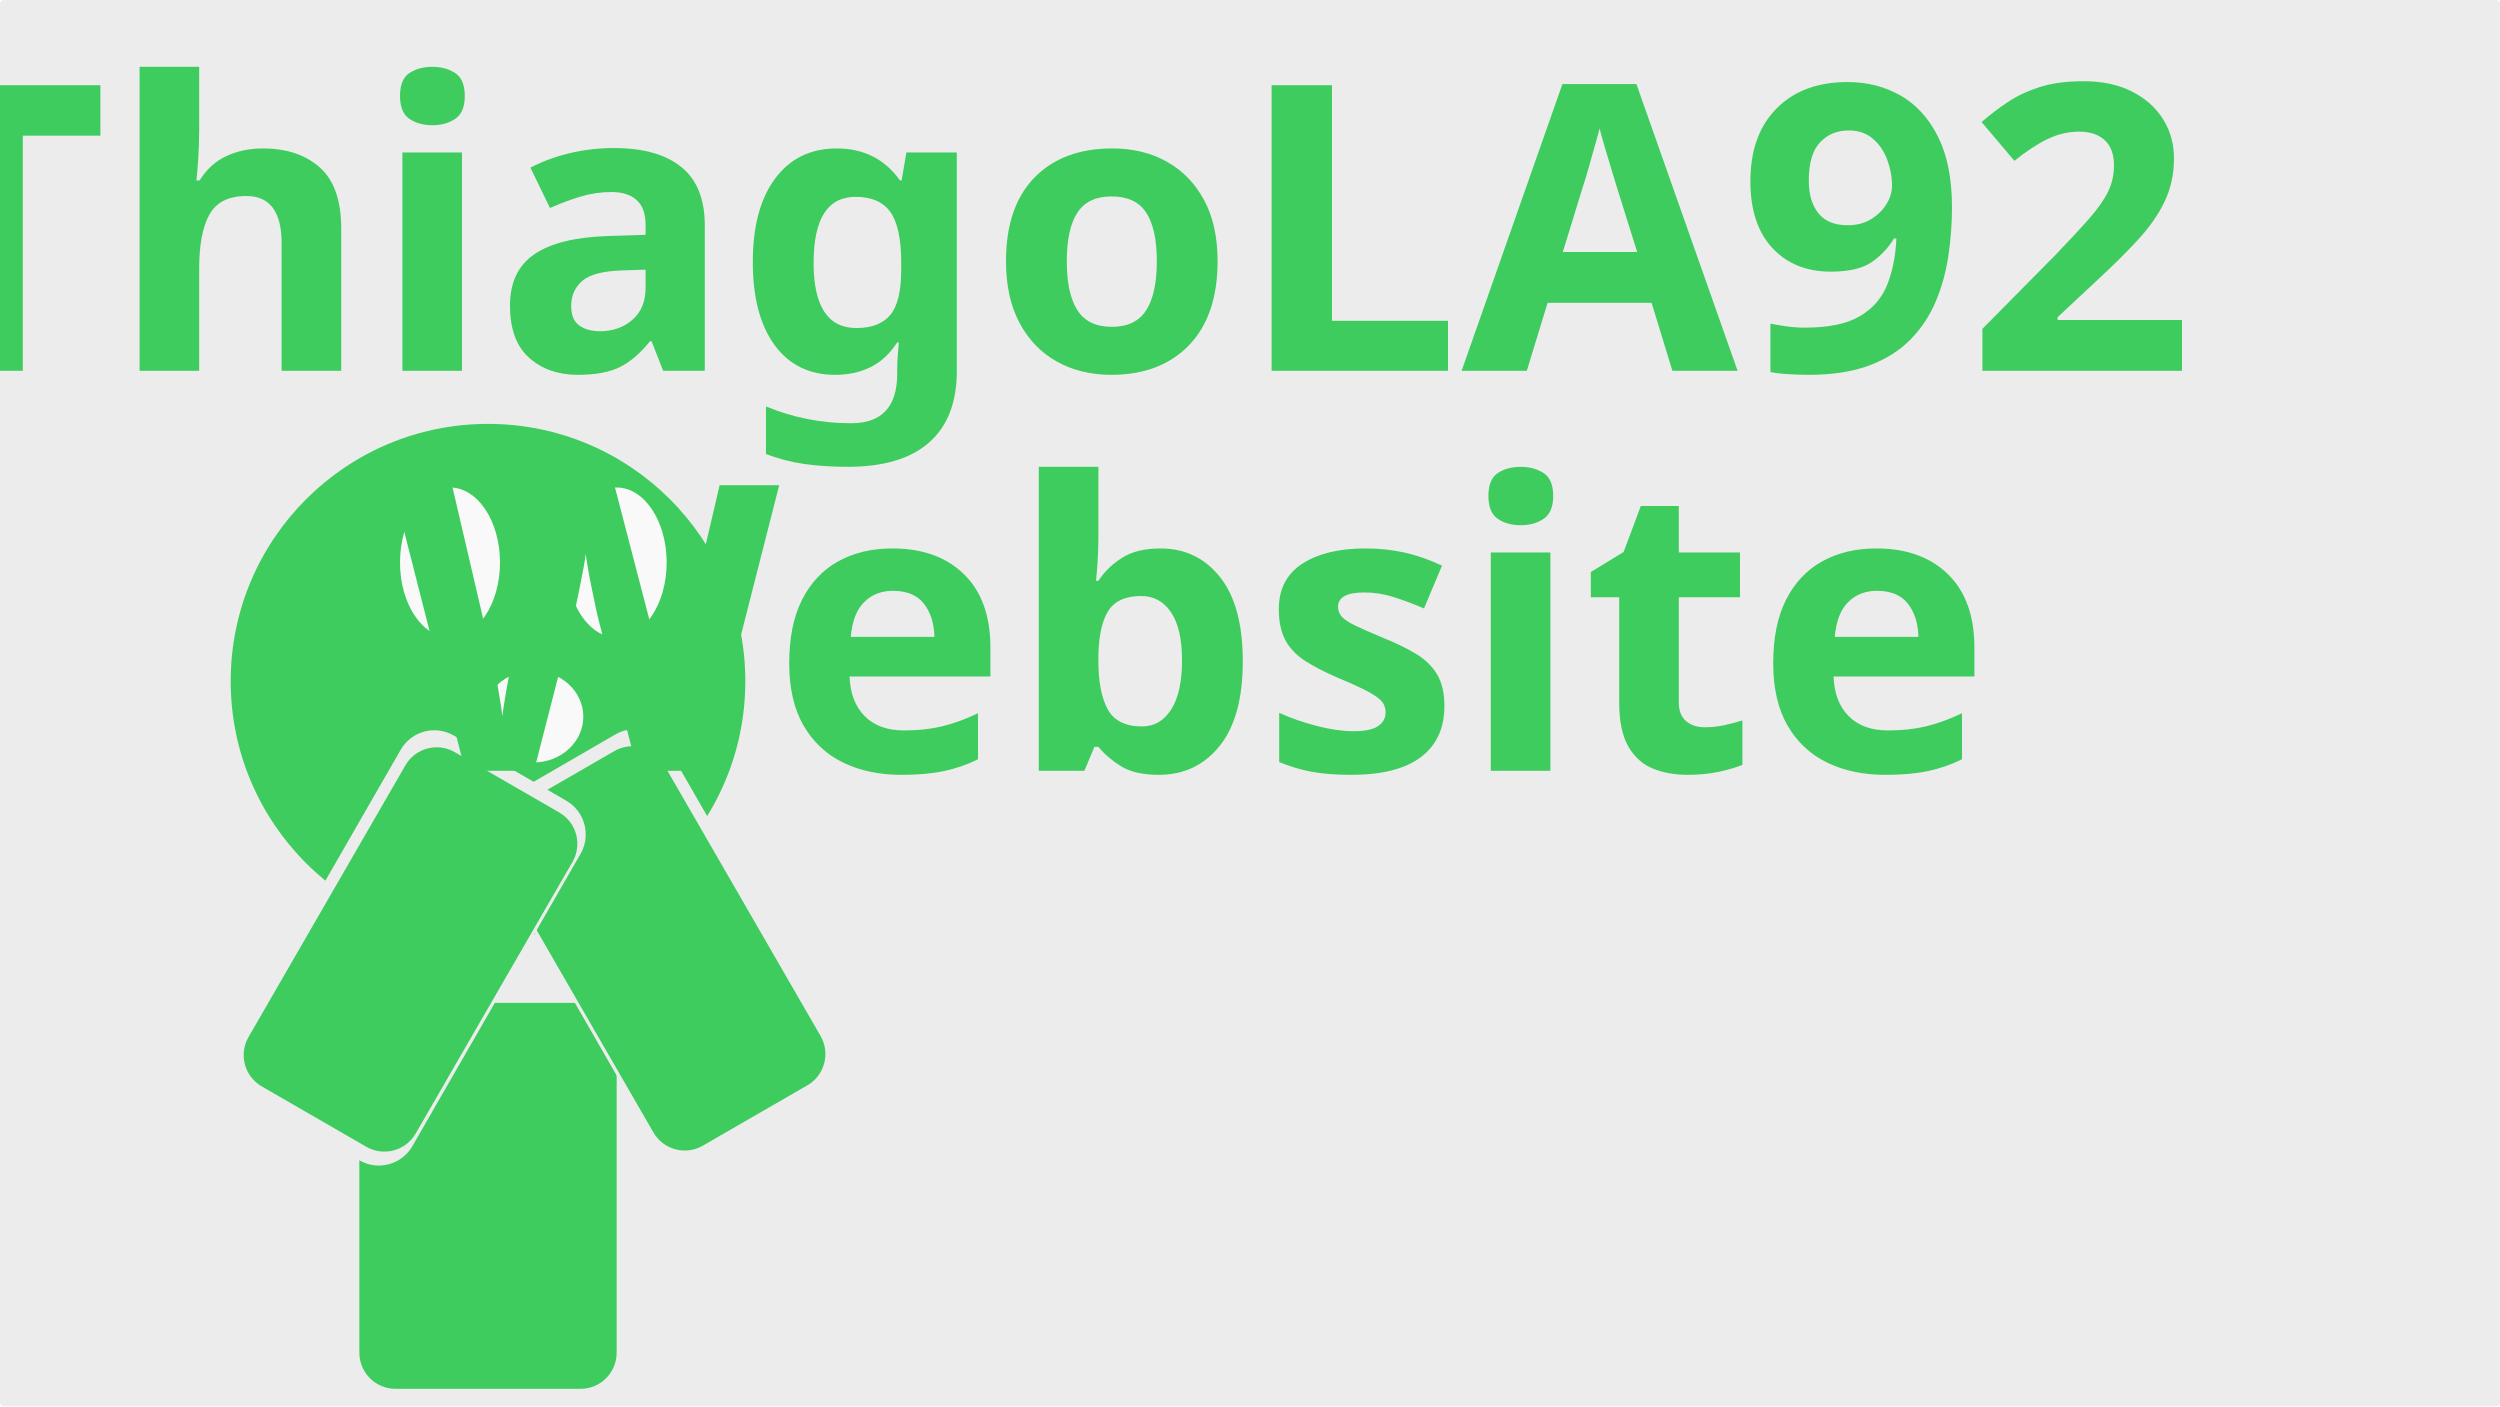
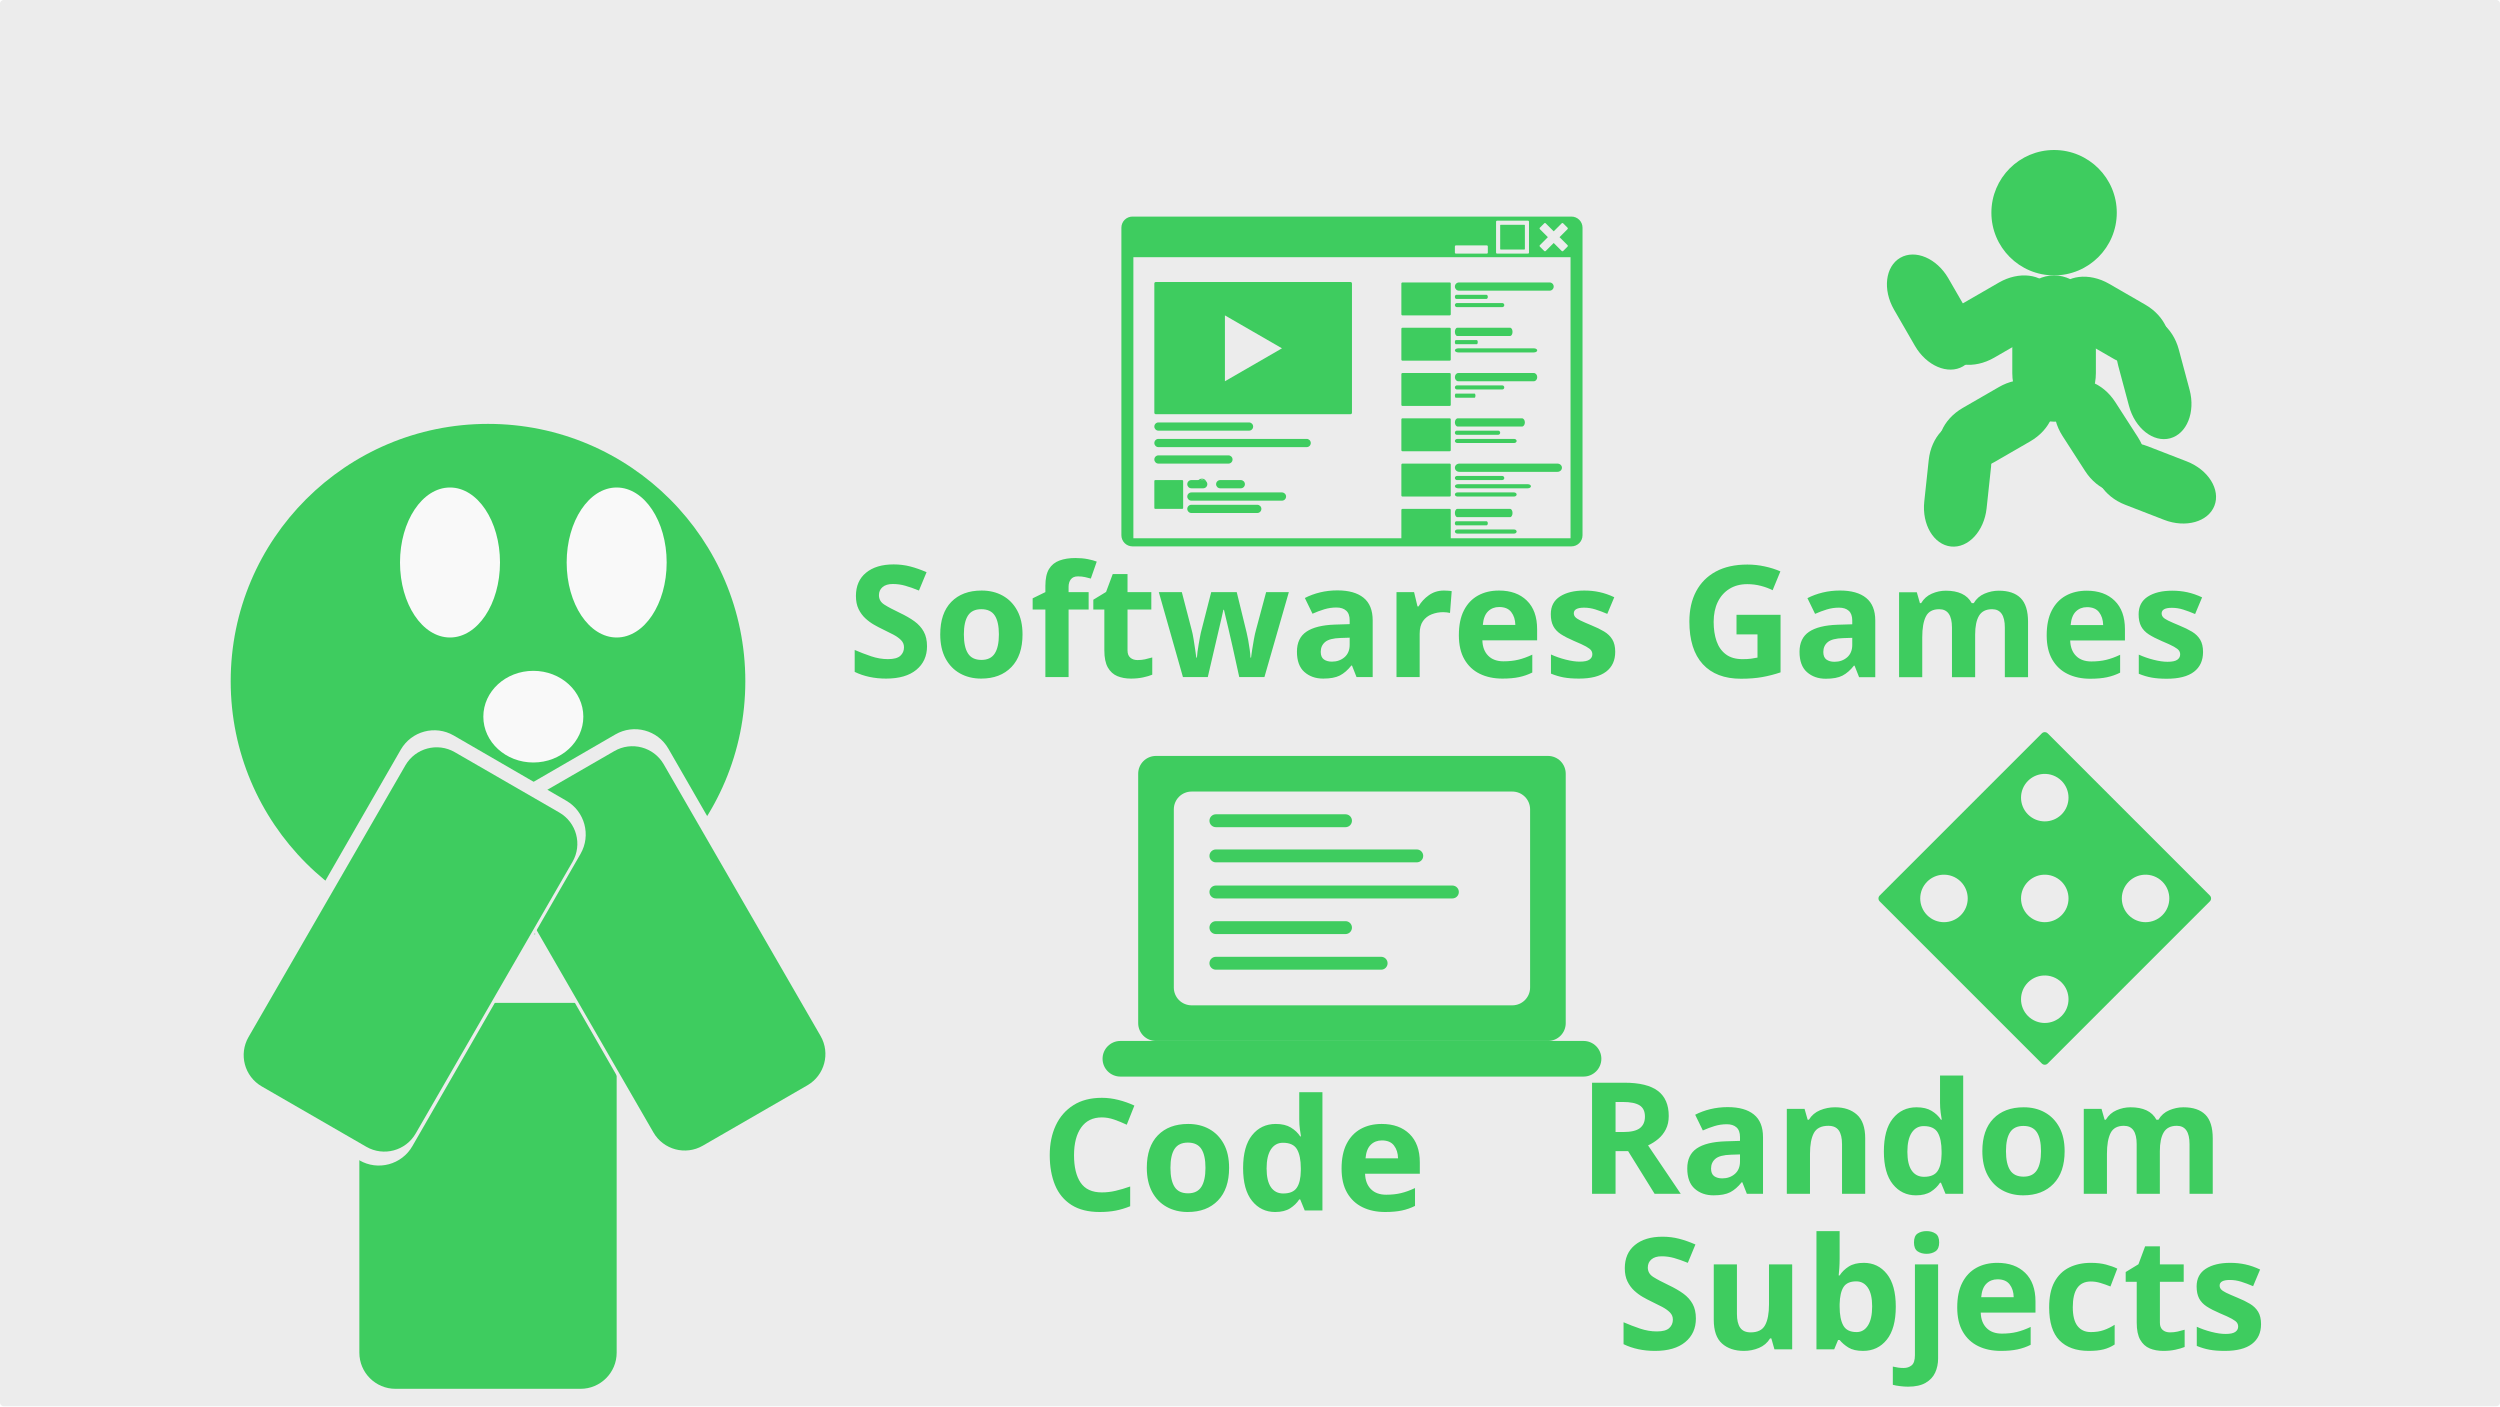
- <svg xmlns="http://www.w3.org/2000/svg" width="1200" height="675" viewBox="0 0 1200 675" version="1.1" id="svg1">
-   <defs id="defs1">
-     </defs>
+ <svg xmlns="http://www.w3.org/2000/svg" width="1200" height="675" viewBox="0 0 1200 675" version="1.1" id="svg1" xml:space="preserve">
+   <defs id="defs1" />
  <g id="layer1">
    <rect style="fill:#ececec;fill-opacity:1;stroke-width:1.077;-inkscape-stroke:none" id="rect3" width="1200" height="675" x="1.0658141e-13" y="-3.5527137e-14" ry="1.783" />
    <g id="g4" transform="translate(0,14)">
      <g id="g3">
        <circle style="fill:#3ecc5f;fill-opacity:1;stroke-width:6.075;-inkscape-stroke:none" id="path10" cx="234.244" cy="312.977" r="123.512" />
        <ellipse style="fill:#f9f9f9;fill-opacity:1;stroke-width:1.02;-inkscape-stroke:none" id="path2" cx="216" cy="256" rx="24" ry="36" />
        <ellipse style="fill:#f9f9f9;fill-opacity:1;stroke-width:1.02;-inkscape-stroke:none" id="path2-5" cx="296" cy="256" rx="24" ry="36" />
        <ellipse style="fill:#f9f9f9;fill-opacity:1;stroke-width:0.797;-inkscape-stroke:none" id="path2-2" cx="256" cy="330" rx="24" ry="22" />
      </g>
      <rect style="fill:#3ecc5f;fill-opacity:1;stroke-width:5.108;-inkscape-stroke:none" id="rect10" width="123.512" height="185.267" x="172.488" y="467.366" ry="17.341" />
      <g id="g1">
        <rect style="fill:#ececec;fill-opacity:1;stroke-width:4.759;-inkscape-stroke:none" id="rect10-6-6" width="99.741" height="199.136" x="6.111" y="440.994" ry="18.639" transform="matrix(0.8652713,-0.5013038,0.4986928,0.8667788,0,0)" />
        <rect style="fill:#3ecc5f;fill-opacity:1;stroke-width:4.423;-inkscape-stroke:none" id="rect10-6" width="92.634" height="185.267" x="6.838" y="447.534" ry="17.341" transform="rotate(-30)" />
      </g>
      <g id="g2">
        <rect style="fill:#ececec;fill-opacity:1;stroke-width:4.759;-inkscape-stroke:none" id="rect10-6-6-1" width="99.741" height="199.136" x="-438.949" y="184.188" ry="18.639" transform="matrix(-0.8652713,-0.5013038,-0.4986928,0.8667788,0,0)" />
        <rect style="fill:#3ecc5f;fill-opacity:1;stroke-width:4.423;-inkscape-stroke:none" id="rect10-6-8" width="92.634" height="185.267" x="-437.834" y="191.399" ry="17.341" transform="matrix(-0.8660254,-0.5,-0.5,0.8660254,0,0)" />
      </g>
    </g>
-     <text xml:space="preserve" style="font-weight:bold;font-size:192px;line-height:1;font-family:Manjari;-inkscape-font-specification:'Manjari Bold';text-align:center;text-anchor:middle;fill:#3ecc5f;fill-opacity:1;stroke-width:1.161;-inkscape-stroke:none" x="672" y="178" id="text1">
-       <tspan x="672" y="178" id="tspan3">ThiagoLA92</tspan>
-       <tspan x="672" y="370" id="tspan6">   Website</tspan>
-       <tspan x="672" y="562" id="tspan1" />
+     <text xml:space="preserve" style="font-weight:bold;font-size:192px;line-height:1;font-family:Manjari;-inkscape-font-specification:'Manjari Bold';text-align:center;text-anchor:middle;fill:#3ecc5f;fill-opacity:1;stroke-width:1.161;-inkscape-stroke:none" x="768" y="224" id="text1">
+       <tspan x="768" y="224" id="tspan4" />
+       <tspan x="768" y="416" id="tspan1" />
+     </text>
+     <g id="layer1-3" transform="matrix(1.253954,0,0,1.253954,904.1333,68.3971)">
+       <circle style="fill:#3ecc5f;fill-opacity:1;stroke-width:1.394;-inkscape-stroke:none" id="path1" cx="65.255" cy="26.873" r="24" />
+       <rect style="fill:#3ecc5f;fill-opacity:1;stroke-width:1.449;-inkscape-stroke:none" id="rect1" width="32" height="56" x="49.255" y="50.873" ry="18.667" />
+       <rect style="fill:#3ecc5f;fill-opacity:1;stroke-width:1.161;-inkscape-stroke:none" id="rect1-5" width="24" height="48" x="-27.679" y="85.805" ry="16" transform="rotate(-60)" />
+       <rect style="fill:#3ecc5f;fill-opacity:1;stroke-width:1.161;-inkscape-stroke:none" id="rect1-5-7" width="24" height="48" x="68.497" y="-27.426" ry="16" transform="rotate(60)" />
+       <rect style="fill:#3ecc5f;fill-opacity:1;stroke-width:1.161;-inkscape-stroke:none" id="rect1-5-2" width="24" height="48" x="64.633" y="89.766" ry="16" transform="rotate(-15)" />
+       <rect style="fill:#3ecc5f;fill-opacity:1;stroke-width:1.161;-inkscape-stroke:none" id="rect1-5-2-61" width="24" height="48" x="103.138" y="-7.426" ry="16" transform="rotate(60)" />
+       <rect style="fill:#3ecc5f;fill-opacity:1;stroke-width:1.161;-inkscape-stroke:none" id="rect1-5-2-61-2" width="24" height="48" x="30.128" y="103.022" ry="16" transform="rotate(6.119774)" />
+       <rect style="fill:#3ecc5f;fill-opacity:1;stroke-width:1.161;-inkscape-stroke:none" id="rect1-5-2-61-2-7" width="24" height="48" x="-3.258" y="115.51" ry="16" transform="rotate(-32.78752)" />
+       <rect style="fill:#3ecc5f;fill-opacity:1;stroke-width:1.161;-inkscape-stroke:none" id="rect1-5-2-61-2-7-2" width="24" height="48" x="-95.864" y="120.337" ry="16" transform="rotate(-68.80733)" />
+       <rect style="fill:#3ecc5f;fill-opacity:1;stroke-width:1.161;-inkscape-stroke:none" id="rect1-5-2-6" width="24" height="48" x="-28.537" y="41.407" ry="16" transform="rotate(-30)" />
+     </g>
+     <path id="rect19" style="fill:#3ecc5f;fill-opacity:1;stroke-width:1.183;-inkscape-stroke:none" d="m 981.489,351.428 c -0.506,1e-5 -1.012,0.194 -1.4,0.582 l -77.842,77.842 c -0.776,0.776 -0.776,2.025 0,2.801 l 77.842,77.842 c 0.776,0.776 2.025,0.776 2.801,0 l 77.842,-77.842 c 0.776,-0.776 0.776,-2.025 0,-2.801 l -77.842,-77.842 c -0.388,-0.388 -0.894,-0.582 -1.4,-0.582 z m -0.81,20.07 a 11.401,11.401 0 0 1 8.873,3.31 11.401,11.401 0 0 1 0,16.122 11.401,11.401 0 0 1 -16.122,0 11.401,11.401 0 0 1 0,-16.122 11.401,11.401 0 0 1 7.25,-3.31 z m -48.381,48.381 a 11.401,11.401 0 0 1 8.873,3.31 11.401,11.401 0 0 1 0,16.122 11.401,11.401 0 0 1 -16.122,0 11.401,11.401 0 0 1 0,-16.122 11.401,11.401 0 0 1 7.25,-3.31 z m 48.381,0 a 11.401,11.401 0 0 1 8.873,3.31 11.401,11.401 0 0 1 0,16.122 11.401,11.401 0 0 1 -16.122,0 11.401,11.401 0 0 1 0,-16.122 11.401,11.401 0 0 1 7.25,-3.31 z m 48.378,0 a 11.401,11.401 0 0 1 8.876,3.31 11.401,11.401 0 0 1 0,16.122 11.401,11.401 0 0 1 -16.122,0 11.401,11.401 0 0 1 0,-16.122 11.401,11.401 0 0 1 7.247,-3.31 z m -48.379,48.381 a 11.401,11.401 0 0 1 8.873,3.31 11.401,11.401 0 0 1 0,16.122 11.401,11.401 0 0 1 -16.122,1e-5 11.401,11.401 0 0 1 0,-16.122 11.401,11.401 0 0 1 7.25,-3.31 z" />
+     <g id="layer1-36" transform="matrix(1.976265,0,0,1.976265,522.4587,88.14448)">
+       <path id="rect2" style="fill:#3ecc5f;stroke-width:3.675;-inkscape-stroke:none" d="M 10.699,8 C 9.204,8 8,9.204 8,10.699 v 74.705 c 0,1.495 1.204,2.699 2.699,2.699 H 117.301 c 1.495,0 2.699,-1.204 2.699,-2.699 V 10.699 C 120,9.204 118.796,8 117.301,8 Z m 88.555,1 h 7.492 C 106.886,9 107,9.114 107,9.254 V 16.746 C 107,16.886 106.886,17 106.746,17 H 99.254 C 99.114,17 99,16.886 99,16.746 V 9.254 C 99,9.114 99.114,9 99.254,9 Z m 11.625,0.568 c 0.065,0 0.13,0.025 0.18,0.074 L 113,11.584 114.941,9.643 c 0.099,-0.099 0.26,-0.099 0.359,0 l 1.057,1.057 c 0.099,0.099 0.099,0.26 0,0.359 L 114.416,13 l 1.941,1.941 c 0.099,0.099 0.099,0.26 0,0.359 l -1.057,1.057 c -0.099,0.099 -0.26,0.099 -0.359,0 L 113,14.416 l -1.941,1.941 c -0.099,0.099 -0.26,0.099 -0.359,0 l -1.057,-1.057 c -0.099,-0.099 -0.099,-0.26 0,-0.359 L 111.584,13 l -1.941,-1.941 c -0.099,-0.099 -0.099,-0.26 0,-0.359 l 1.057,-1.057 c 0.05,-0.05 0.115,-0.074 0.18,-0.074 z M 89.254,15 h 7.492 C 96.886,15 97,15.114 97,15.254 v 1.492 C 97,16.886 96.886,17 96.746,17 H 89.254 C 89.114,17 89,16.886 89,16.746 V 15.254 C 89,15.114 89.114,15 89.254,15 Z m -78.344,2.871 H 117.09 V 86.129 H 10.91 Z" />
+       <rect style="fill:#3ecc5f;fill-opacity:1;stroke-width:0.791;-inkscape-stroke:none" id="rect3-0" width="6" height="6" x="100" y="10" ry="0.123" />
+       <path id="rect4" style="fill:#3ecc5f;fill-opacity:1;stroke-width:1.756;-inkscape-stroke:none" d="M 16.348,23.898 C 16.155,23.898 16,24.053 16,24.246 v 31.406 C 16,55.845 16.155,56 16.348,56 H 63.652 C 63.845,56 64,55.845 64,55.652 v -31.406 c 0,-0.193 -0.155,-0.348 -0.348,-0.348 z M 33.145,32 40.072,36 47,40 l -6.928,4 -6.928,4 v -8 z" />
+       <rect style="fill:#3ecc5f;fill-opacity:1;stroke-width:0.76;-inkscape-stroke:none" id="rect5" width="24" height="2" x="16" y="58" ry="1" rx="1" />
+       <rect style="fill:#3ecc5f;fill-opacity:1;stroke-width:0.76;-inkscape-stroke:none" id="rect5-9" width="24" height="2" x="89" y="24" ry="1" rx="1" />
+       <rect style="fill:#3ecc5f;fill-opacity:1;stroke-width:0.31;-inkscape-stroke:none" id="rect5-9-7" width="8" height="1" x="89" y="27" ry="0.5" rx="0.333" />
+       <rect style="fill:#3ecc5f;fill-opacity:1;stroke-width:0.38;-inkscape-stroke:none" id="rect5-9-7-8" width="12" height="1" x="89" y="29" ry="0.5" rx="0.5" />
+       <rect style="fill:#3ecc5f;fill-opacity:1;stroke-width:0.956;-inkscape-stroke:none" id="rect5-2" width="38" height="2" x="16" y="62" ry="1" rx="1" />
+       <rect style="fill:#3ecc5f;fill-opacity:1;stroke-width:0.676;-inkscape-stroke:none" id="rect5-7" width="19" height="2" x="16" y="66" ry="1" rx="1" />
+       <rect style="fill:#3ecc5f;fill-opacity:1;stroke-width:0.76;-inkscape-stroke:none" id="rect5-7-3" width="24" height="2" x="24" y="75" ry="1" rx="1" />
+       <rect style="fill:#3ecc5f;fill-opacity:1;stroke-width:0.658;-inkscape-stroke:none" id="rect5-7-1" width="18" height="2" x="24" y="78" ry="1" rx="1" />
+       <rect style="fill:#3ecc5f;fill-opacity:1;stroke-width:0.41;-inkscape-stroke:none" id="rect5-7-2-9" width="7" height="2" x="31" y="72" ry="1" rx="1" />
+       <rect style="fill:#3ecc5f;fill-opacity:1;stroke-width:0.342;-inkscape-stroke:none" id="rect5-7-2-9-4" width="4.872" height="2" x="24" y="72" ry="1" rx="1" />
+       <rect style="fill:#3ecc5f;fill-opacity:1;stroke-width:1.075;-inkscape-stroke:none" id="rect6" width="7" height="7" x="16" y="72" ry="0.235" />
+       <rect style="fill:#3ecc5f;fill-opacity:1;stroke-width:1.504;-inkscape-stroke:none" id="rect6-7" width="12" height="8" x="76" y="24" ry="0.269" />
+       <rect style="fill:#3ecc5f;fill-opacity:1;stroke-width:0.58;-inkscape-stroke:none" id="rect5-9-1" width="14" height="2" x="89" y="35" ry="1" rx="0.583" />
+       <rect style="fill:#3ecc5f;fill-opacity:1;stroke-width:0.258;-inkscape-stroke:none" id="rect5-9-7-4" width="5.553" height="1" x="89" y="38" ry="0.5" rx="0.231" />
+       <rect style="fill:#3ecc5f;fill-opacity:1;stroke-width:0.49;-inkscape-stroke:none" id="rect5-9-7-8-9" width="20" height="1" x="89" y="40" ry="0.5" rx="0.833" />
+       <rect style="fill:#3ecc5f;fill-opacity:1;stroke-width:1.504;-inkscape-stroke:none" id="rect6-7-2" width="12" height="8" x="76" y="35" ry="0.269" />
+       <rect style="fill:#3ecc5f;fill-opacity:1;stroke-width:0.693;-inkscape-stroke:none" id="rect5-9-9" width="20" height="2" x="89" y="46" ry="1" rx="0.833" />
+       <rect style="fill:#3ecc5f;fill-opacity:1;stroke-width:0.38;-inkscape-stroke:none" id="rect5-9-7-2" width="12" height="1" x="89" y="49" ry="0.5" rx="0.5" />
+       <rect style="fill:#3ecc5f;fill-opacity:1;stroke-width:0.245;-inkscape-stroke:none" id="rect5-9-7-8-6" width="5" height="1" x="89" y="51" ry="0.5" rx="0.208" />
+       <rect style="fill:#3ecc5f;fill-opacity:1;stroke-width:1.504;-inkscape-stroke:none" id="rect6-7-6" width="12" height="8" x="76" y="46" ry="0.269" />
+       <rect style="fill:#3ecc5f;fill-opacity:1;stroke-width:0.639;-inkscape-stroke:none" id="rect5-9-0" width="17" height="2" x="89" y="57" ry="1" rx="0.708" />
+       <rect style="fill:#3ecc5f;fill-opacity:1;stroke-width:0.364;-inkscape-stroke:none" id="rect5-9-7-48" width="11" height="1" x="89" y="60" ry="0.5" rx="0.458" />
+       <rect style="fill:#3ecc5f;fill-opacity:1;stroke-width:0.425;-inkscape-stroke:none" id="rect5-9-7-8-7" width="15" height="1" x="89" y="62" ry="0.5" rx="0.625" />
+       <rect style="fill:#3ecc5f;fill-opacity:1;stroke-width:1.504;-inkscape-stroke:none" id="rect6-7-1" width="12" height="8" x="76" y="57" ry="0.269" />
+       <rect style="fill:#3ecc5f;fill-opacity:1;stroke-width:0.791;-inkscape-stroke:none" id="rect5-9-2" width="26" height="2" x="89" y="68" ry="1" rx="1.083" />
+       <rect style="fill:#3ecc5f;fill-opacity:1;stroke-width:0.38;-inkscape-stroke:none" id="rect5-9-7-26" width="12" height="1" x="89" y="71" ry="0.5" rx="0.5" />
+       <rect style="fill:#3ecc5f;fill-opacity:1;stroke-width:0.471;-inkscape-stroke:none" id="rect5-9-7-8-1" width="18.473" height="1" x="89" y="73" ry="0.5" rx="0.77" />
+       <rect style="fill:#3ecc5f;fill-opacity:1;stroke-width:1.504;-inkscape-stroke:none" id="rect6-7-0" width="12" height="8" x="76" y="68" ry="0.269" />
+       <rect style="fill:#3ecc5f;fill-opacity:1;stroke-width:0.58;-inkscape-stroke:none" id="rect5-9-94" width="14" height="2" x="89" y="79" ry="1" rx="0.583" />
+       <rect style="fill:#3ecc5f;fill-opacity:1;stroke-width:0.31;-inkscape-stroke:none" id="rect5-9-7-9" width="8" height="1" x="89" y="82" ry="0.5" rx="0.333" />
+       <rect style="fill:#3ecc5f;fill-opacity:1;stroke-width:0.425;-inkscape-stroke:none" id="rect5-9-7-8-0" width="15" height="1" x="89" y="84" ry="0.5" rx="0.625" />
+       <rect style="fill:#3ecc5f;fill-opacity:1;stroke-width:0.425;-inkscape-stroke:none" id="rect5-9-7-8-0-1" width="15" height="1" x="89" y="75" ry="0.5" rx="0.625" />
+       <rect style="fill:#3ecc5f;fill-opacity:1;stroke-width:1.504;-inkscape-stroke:none" id="rect6-7-9" width="12" height="8" x="76" y="79" ry="0.269" />
+       <text xml:space="preserve" style="font-weight:bold;font-size:2.667px;line-height:1;font-family:Manjari;-inkscape-font-specification:'Manjari Bold';text-align:center;text-anchor:middle;fill:#3ecc5f;fill-opacity:1;stroke-width:1.161;-inkscape-stroke:none" x="29.937" y="73.556" id="text6">
+         <tspan id="tspan6" x="29.937" y="73.556">@</tspan>
+       </text>
+     </g>
+     <g id="layer1-8" transform="matrix(2.137684,0,0,2.137684,512.1279,328.421)">
+       <path id="rect1-7" style="fill:#3ecc5f;stroke-width:1.161;-inkscape-stroke:none" d="m 20,16.104 c -2.216,0 -4,1.784 -4,4 v 56 c 0,2.216 1.784,4 4,4 h 88 c 2.216,0 4,-1.784 4,-4 v -56 c 0,-2.216 -1.784,-4 -4,-4 z m 8,8 h 72 c 2.216,0 4,1.784 4,4 v 40 c 0,2.216 -1.784,4 -4,4 H 28 c -2.216,0 -4,-1.784 -4,-4 v -40 c 0,-2.216 1.784,-4 4,-4 z" />
+       <rect style="fill:#3ecc5f;stroke-width:1.161;-inkscape-stroke:none" id="rect2-9" width="112" height="8" x="8" y="80.104" ry="4" />
+       <rect style="fill:#3ecc5f;fill-opacity:1;stroke-width:0.818;-inkscape-stroke:none" id="rect4-2" width="32" height="2.896" x="32" y="29.207" ry="1.448" />
+       <rect style="fill:#3ecc5f;fill-opacity:1;stroke-width:1.002;-inkscape-stroke:none" id="rect4-5" width="48" height="2.896" x="32" y="37.104" ry="1.448" />
+       <rect style="fill:#3ecc5f;fill-opacity:1;stroke-width:1.083;-inkscape-stroke:none" id="rect4-5-2" width="56" height="2.896" x="32" y="45.207" ry="1.448" />
+       <rect style="fill:#3ecc5f;fill-opacity:1;stroke-width:0.818;-inkscape-stroke:none" id="rect4-5-7" width="32" height="2.896" x="32" y="53.207" ry="1.448" />
+       <rect style="fill:#3ecc5f;fill-opacity:1;stroke-width:0.915;-inkscape-stroke:none" id="rect4-5-6" width="40" height="2.896" x="32" y="61.207" ry="1.448" />
+     </g>
+     <text xml:space="preserve" style="font-weight:bold;font-size:74.667px;line-height:1;font-family:Manjari;-inkscape-font-specification:'Manjari Bold';text-align:center;text-anchor:middle;fill:#3ecc5f;fill-opacity:1;stroke-width:1.161;-inkscape-stroke:none" x="641.005" y="324.974" id="text7">
+       <tspan id="tspan7" x="641.005" y="324.974">Softwares</tspan>
+     </text>
+     <text xml:space="preserve" style="font-weight:bold;font-size:74.667px;line-height:1;font-family:Manjari;-inkscape-font-specification:'Manjari Bold';text-align:center;text-anchor:middle;fill:#3ecc5f;fill-opacity:1;stroke-width:1.161;-inkscape-stroke:none" x="640.667" y="581.01" id="text7-7">
+       <tspan x="640.667" y="581.01" id="tspan8">Code</tspan>
+     </text>
+     <text xml:space="preserve" style="font-weight:bold;font-size:74.667px;line-height:1;font-family:Manjari;-inkscape-font-specification:'Manjari Bold';text-align:center;text-anchor:middle;fill:#3ecc5f;fill-opacity:1;stroke-width:1.161;-inkscape-stroke:none" x="980.531" y="573.01" id="text7-7-3">
+       <tspan x="980.531" y="573.01" id="tspan8-1">Random</tspan>
+       <tspan x="980.531" y="647.677" id="tspan9">Subjects</tspan>
+     </text>
+     <text xml:space="preserve" style="font-weight:bold;font-size:74.667px;line-height:1;font-family:Manjari;-inkscape-font-specification:'Manjari Bold';text-align:center;text-anchor:middle;fill:#3ecc5f;fill-opacity:1;stroke-width:1.161;-inkscape-stroke:none" x="981.961" y="325.047" id="text7-5">
+       <tspan id="tspan7-9" x="981.961" y="325.047">Games</tspan>
    </text>
  </g>
</svg>
